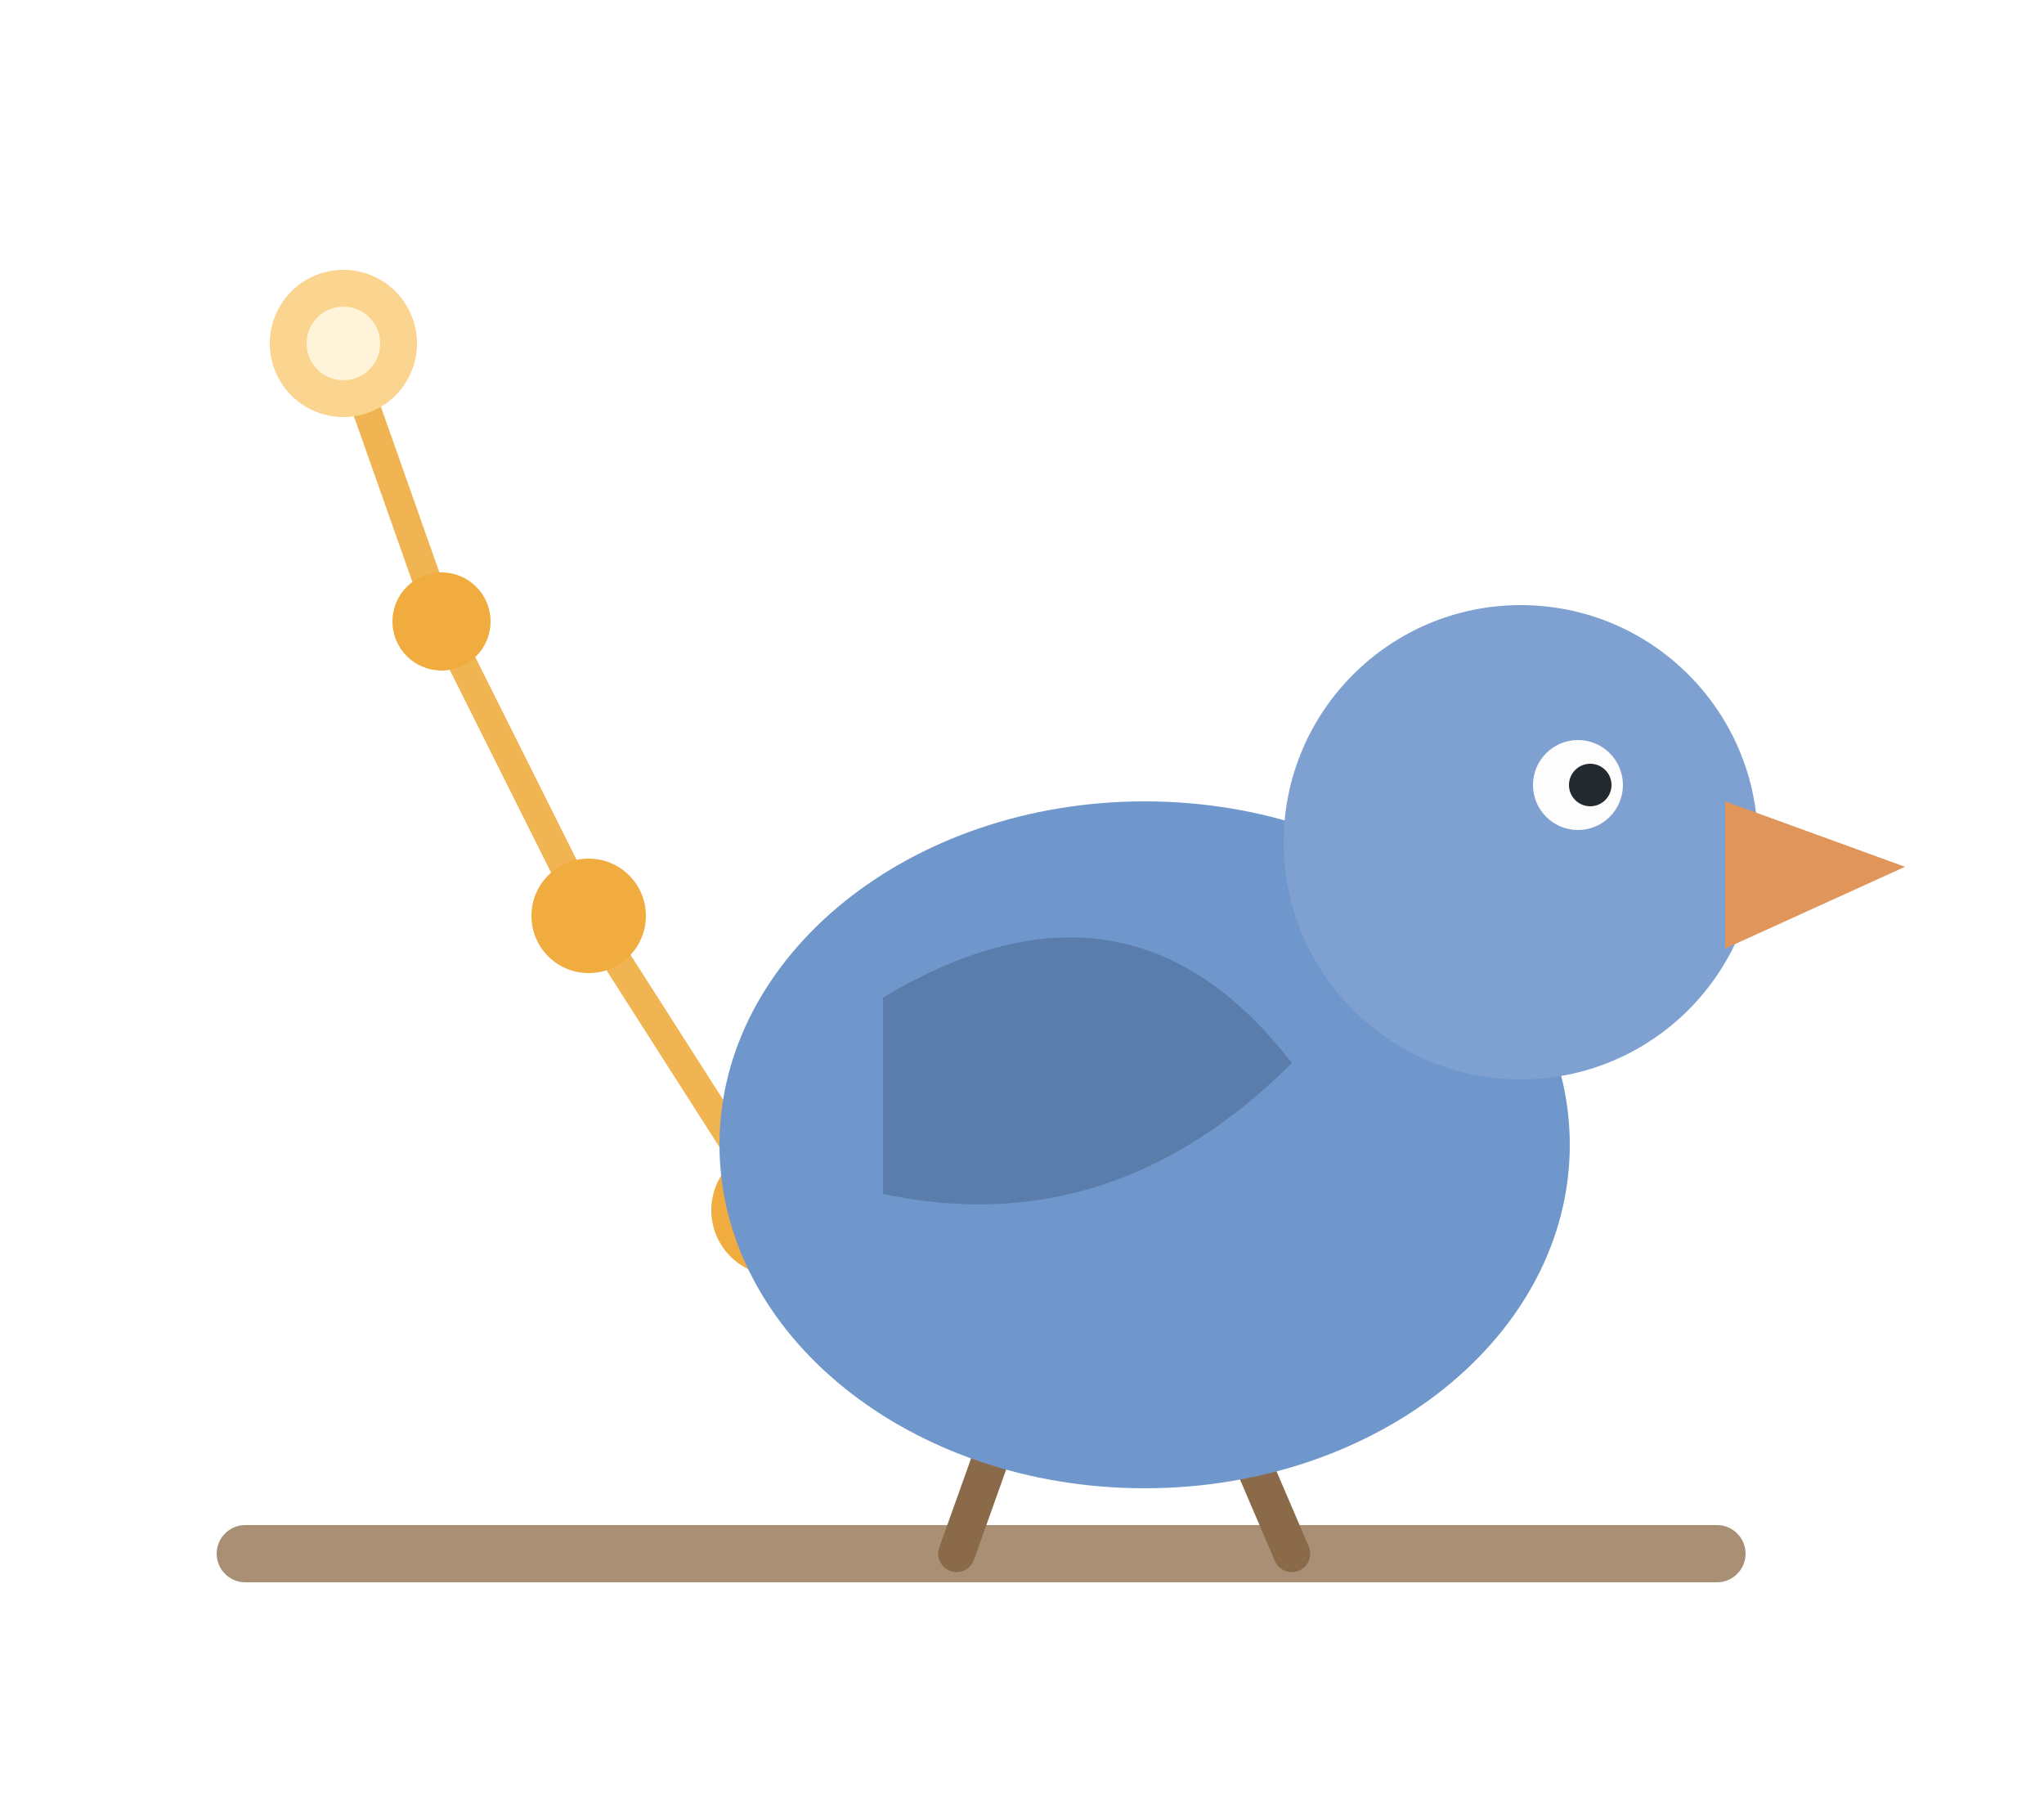
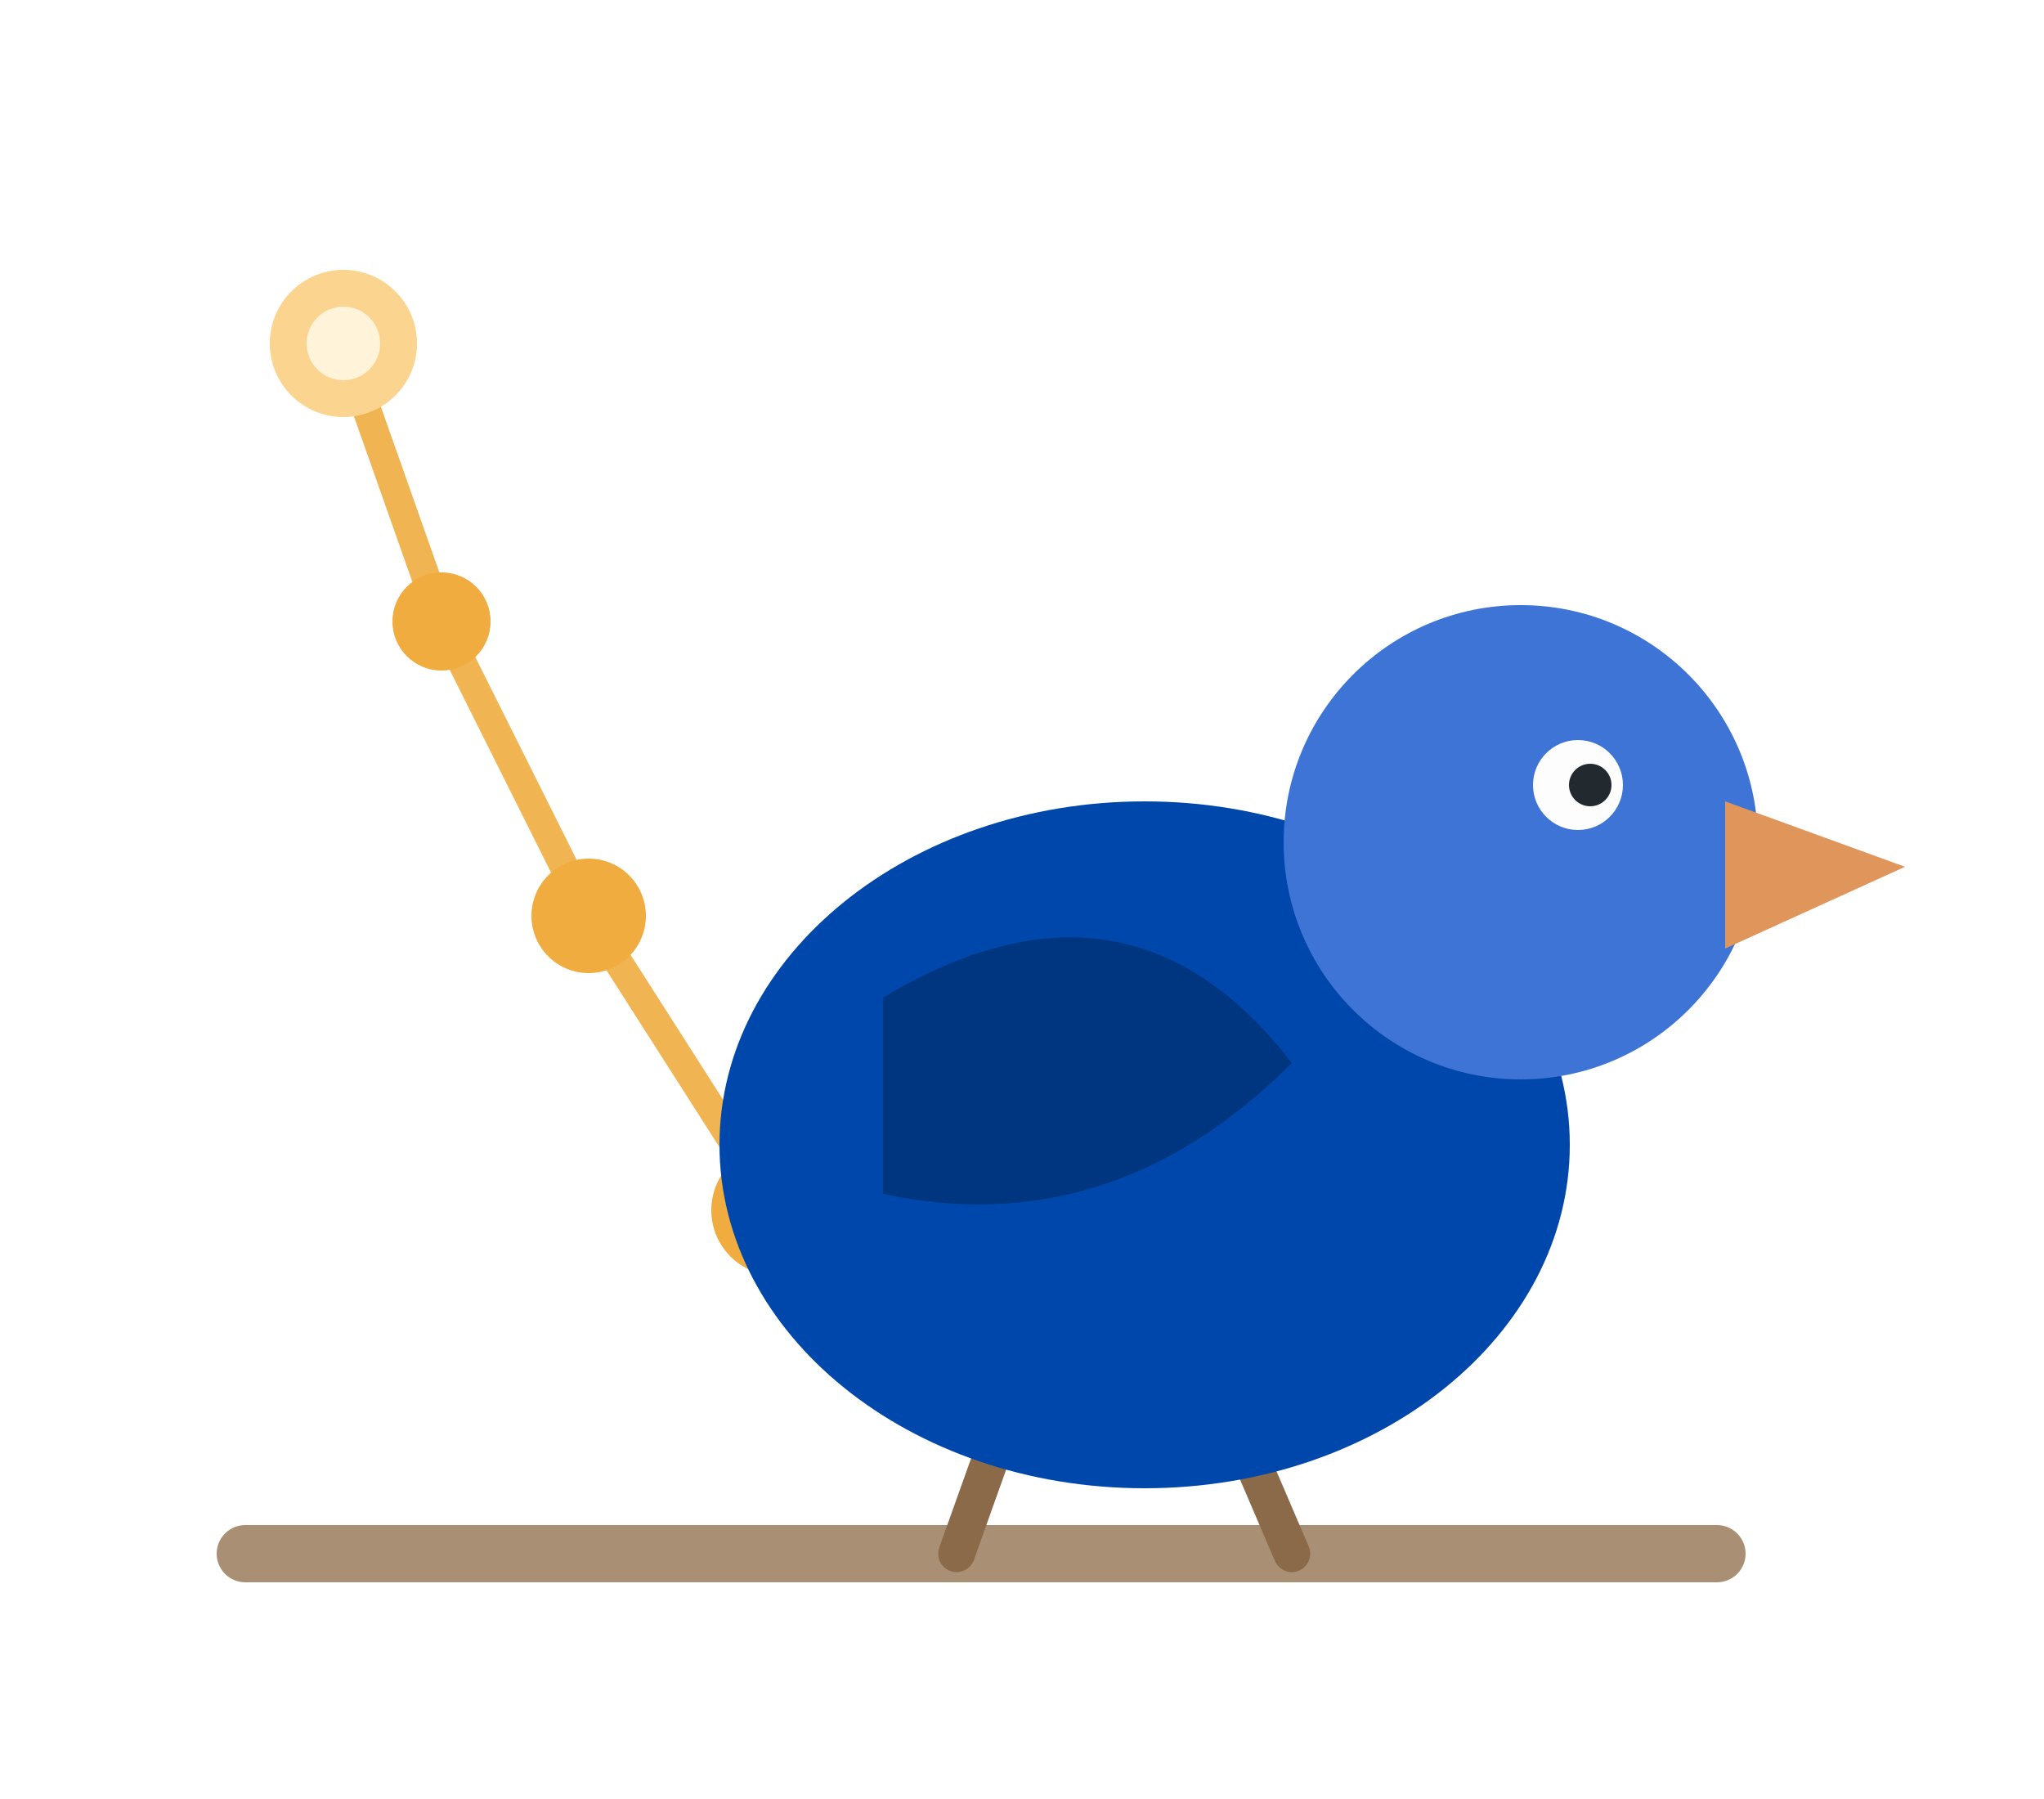
<svg xmlns="http://www.w3.org/2000/svg" viewBox="0 0 250 220" role="img" aria-labelledby="title">
  <line x1="30" y1="190" x2="210" y2="190" stroke="#a98f73" stroke-width="7" stroke-linecap="round" />
  <line x1="122" y1="176" x2="117" y2="190" stroke="#8a6a48" stroke-width="4.5" stroke-linecap="round" />
  <line x1="152" y1="176" x2="158" y2="190" stroke="#8a6a48" stroke-width="4.5" stroke-linecap="round" />
  <g stroke="#f0ac3f" stroke-width="3.5" fill="none" opacity="0.9">
    <line x1="95" y1="148" x2="72" y2="112" />
    <line x1="72" y1="112" x2="54" y2="76" />
    <line x1="54" y1="76" x2="42" y2="42" />
  </g>
  <circle cx="95" cy="148" r="8" fill="#f0ac3f" />
  <circle cx="72" cy="112" r="7" fill="#f0ac3f" />
  <circle cx="54" cy="76" r="6" fill="#f0ac3f" />
  <circle cx="42" cy="42" r="9" fill="#fbd490" />
  <circle cx="42" cy="42" r="4.5" fill="#fff3da" />
-   <ellipse cx="140" cy="140" rx="52" ry="42" fill="#6f97cc" />
-   <path d="M 108 122 Q 138 104 158 130 Q 136 152 108 146 Z" fill="#5a7dab" />
-   <circle cx="186" cy="103" r="29" fill="#7ea1d1" />
+   <ellipse cx="140" cy="140" rx="52" ry="42" fill="#0047ab" />
+   <path d="M 108 122 Q 138 104 158 130 Q 136 152 108 146 Z" fill="#003580" />
+   <circle cx="186" cy="103" r="29" fill="#3d74d6" />
  <polygon points="211,98 233,106 211,116" fill="#e0965a" />
  <circle cx="193" cy="96" r="5.5" fill="#fdfdfd" />
  <circle cx="194.5" cy="96" r="2.6" fill="#22292f" />
</svg>
